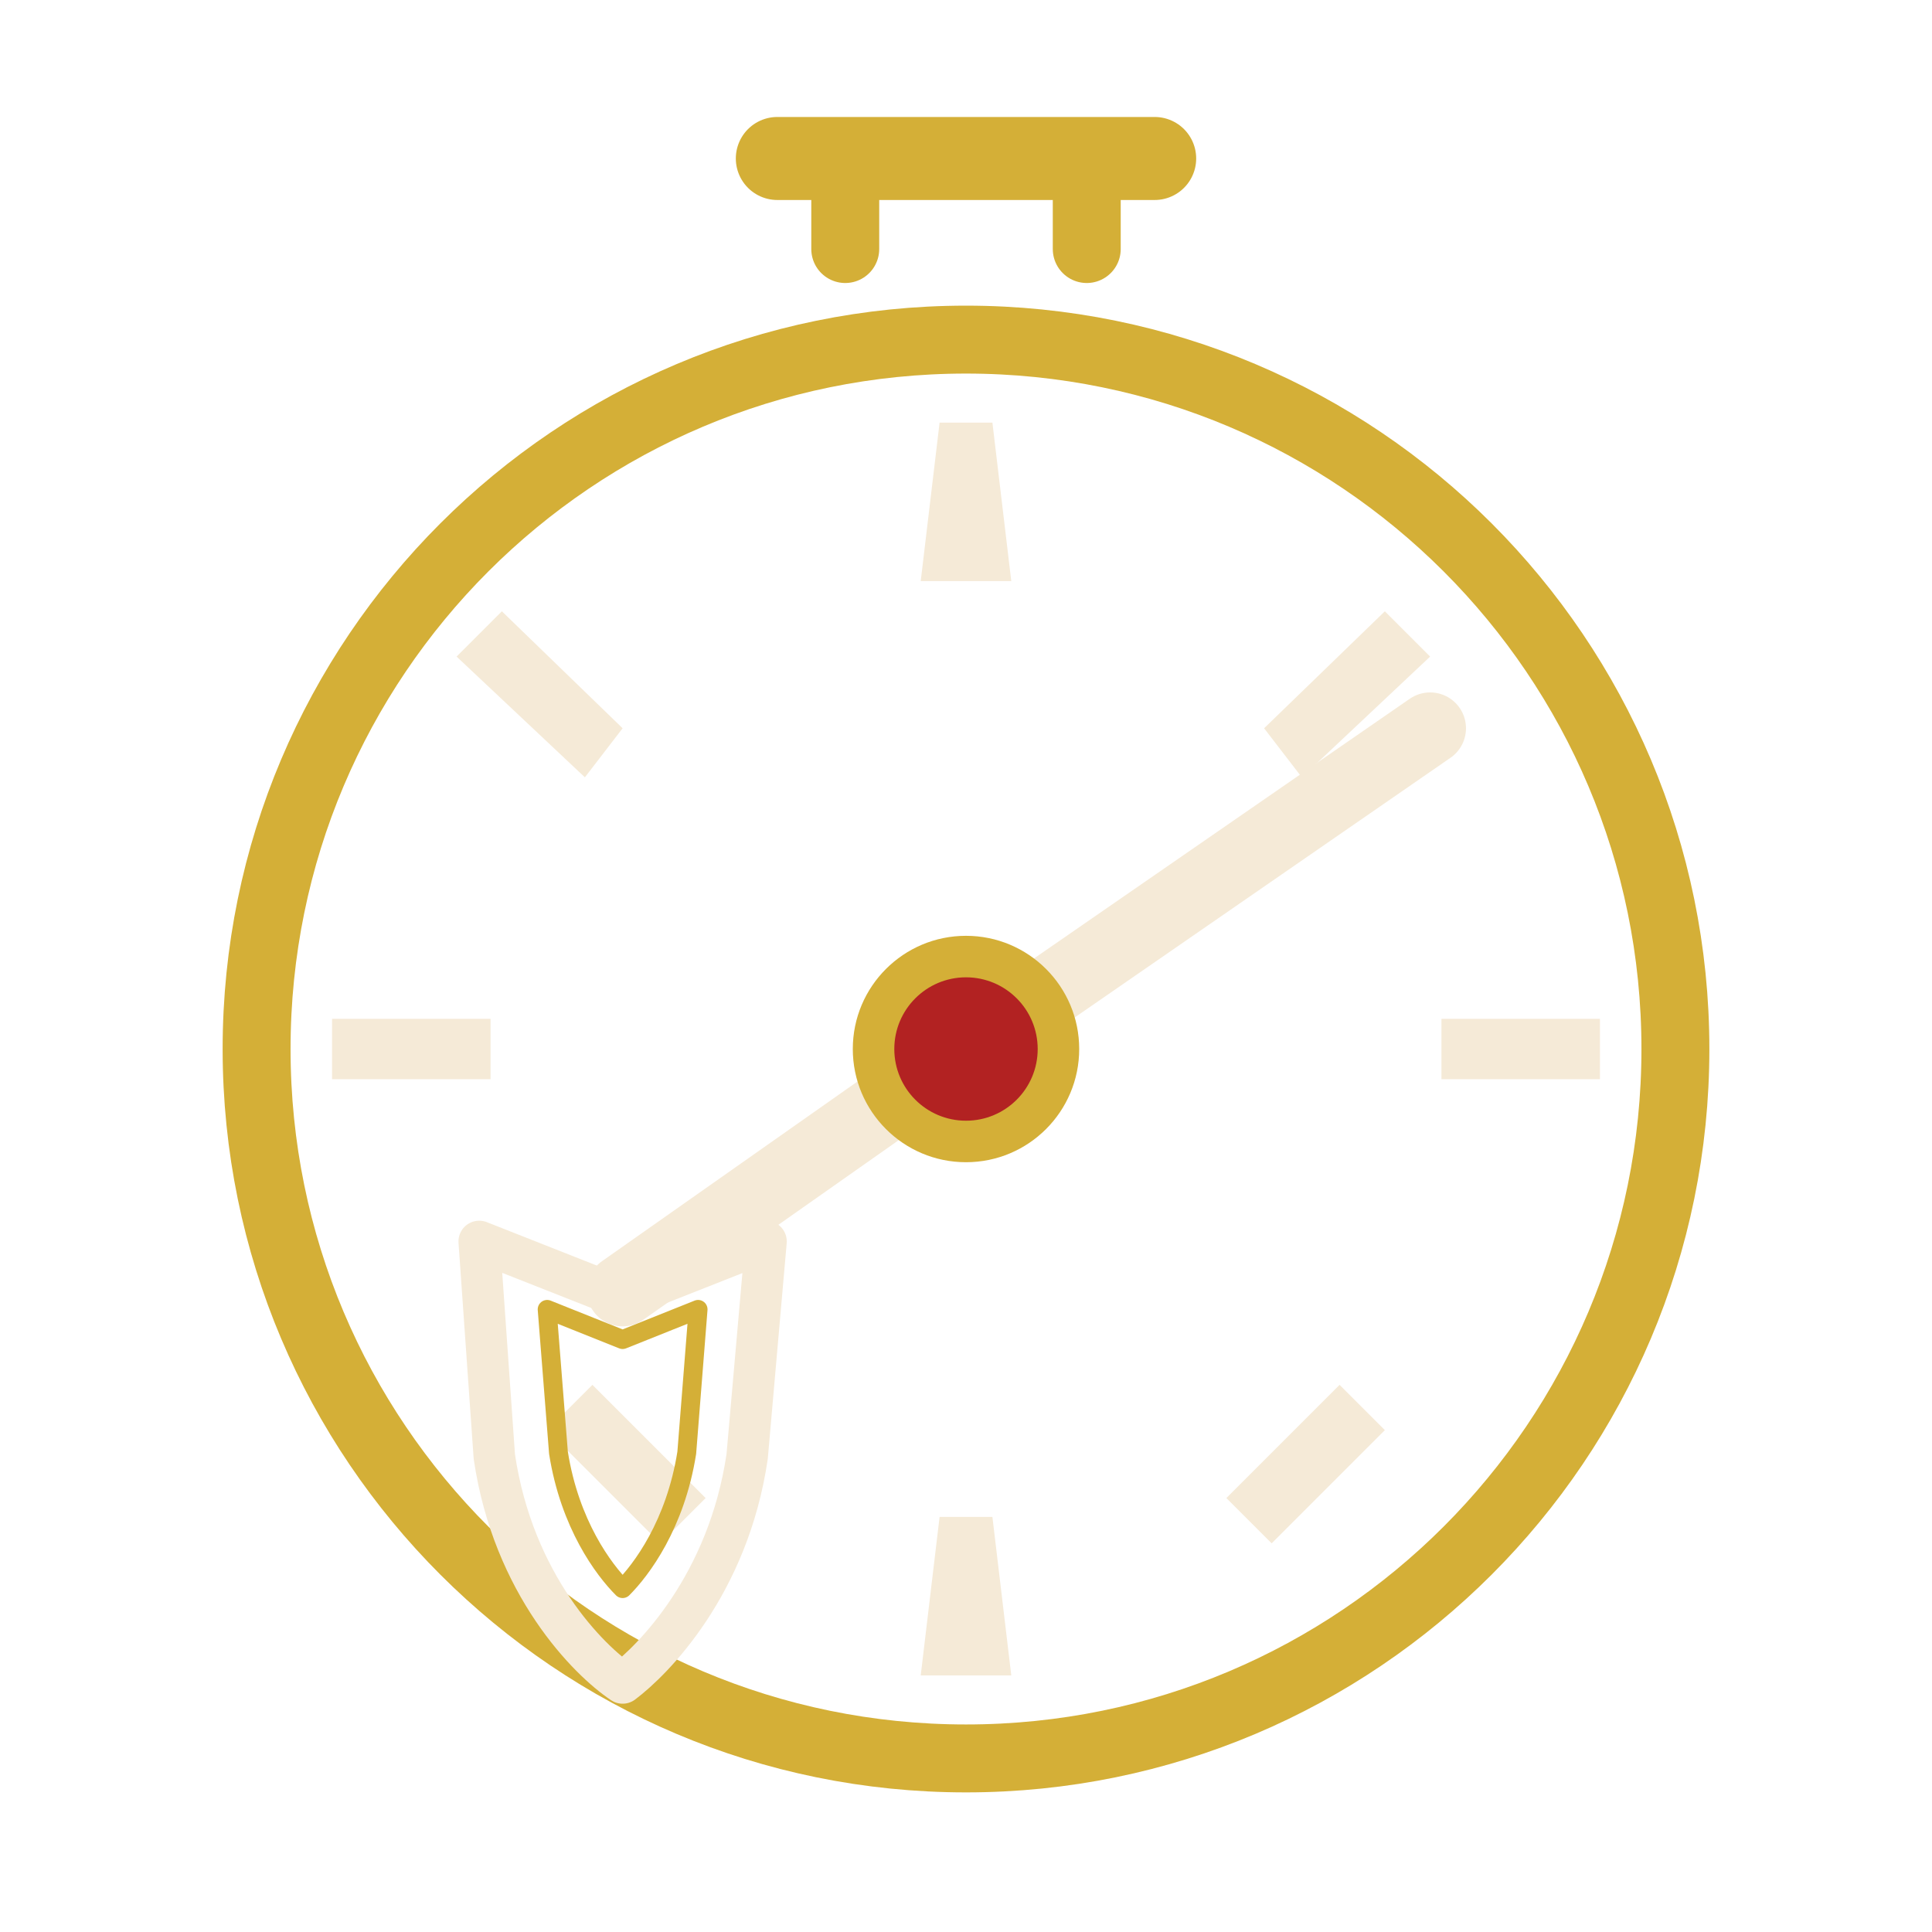
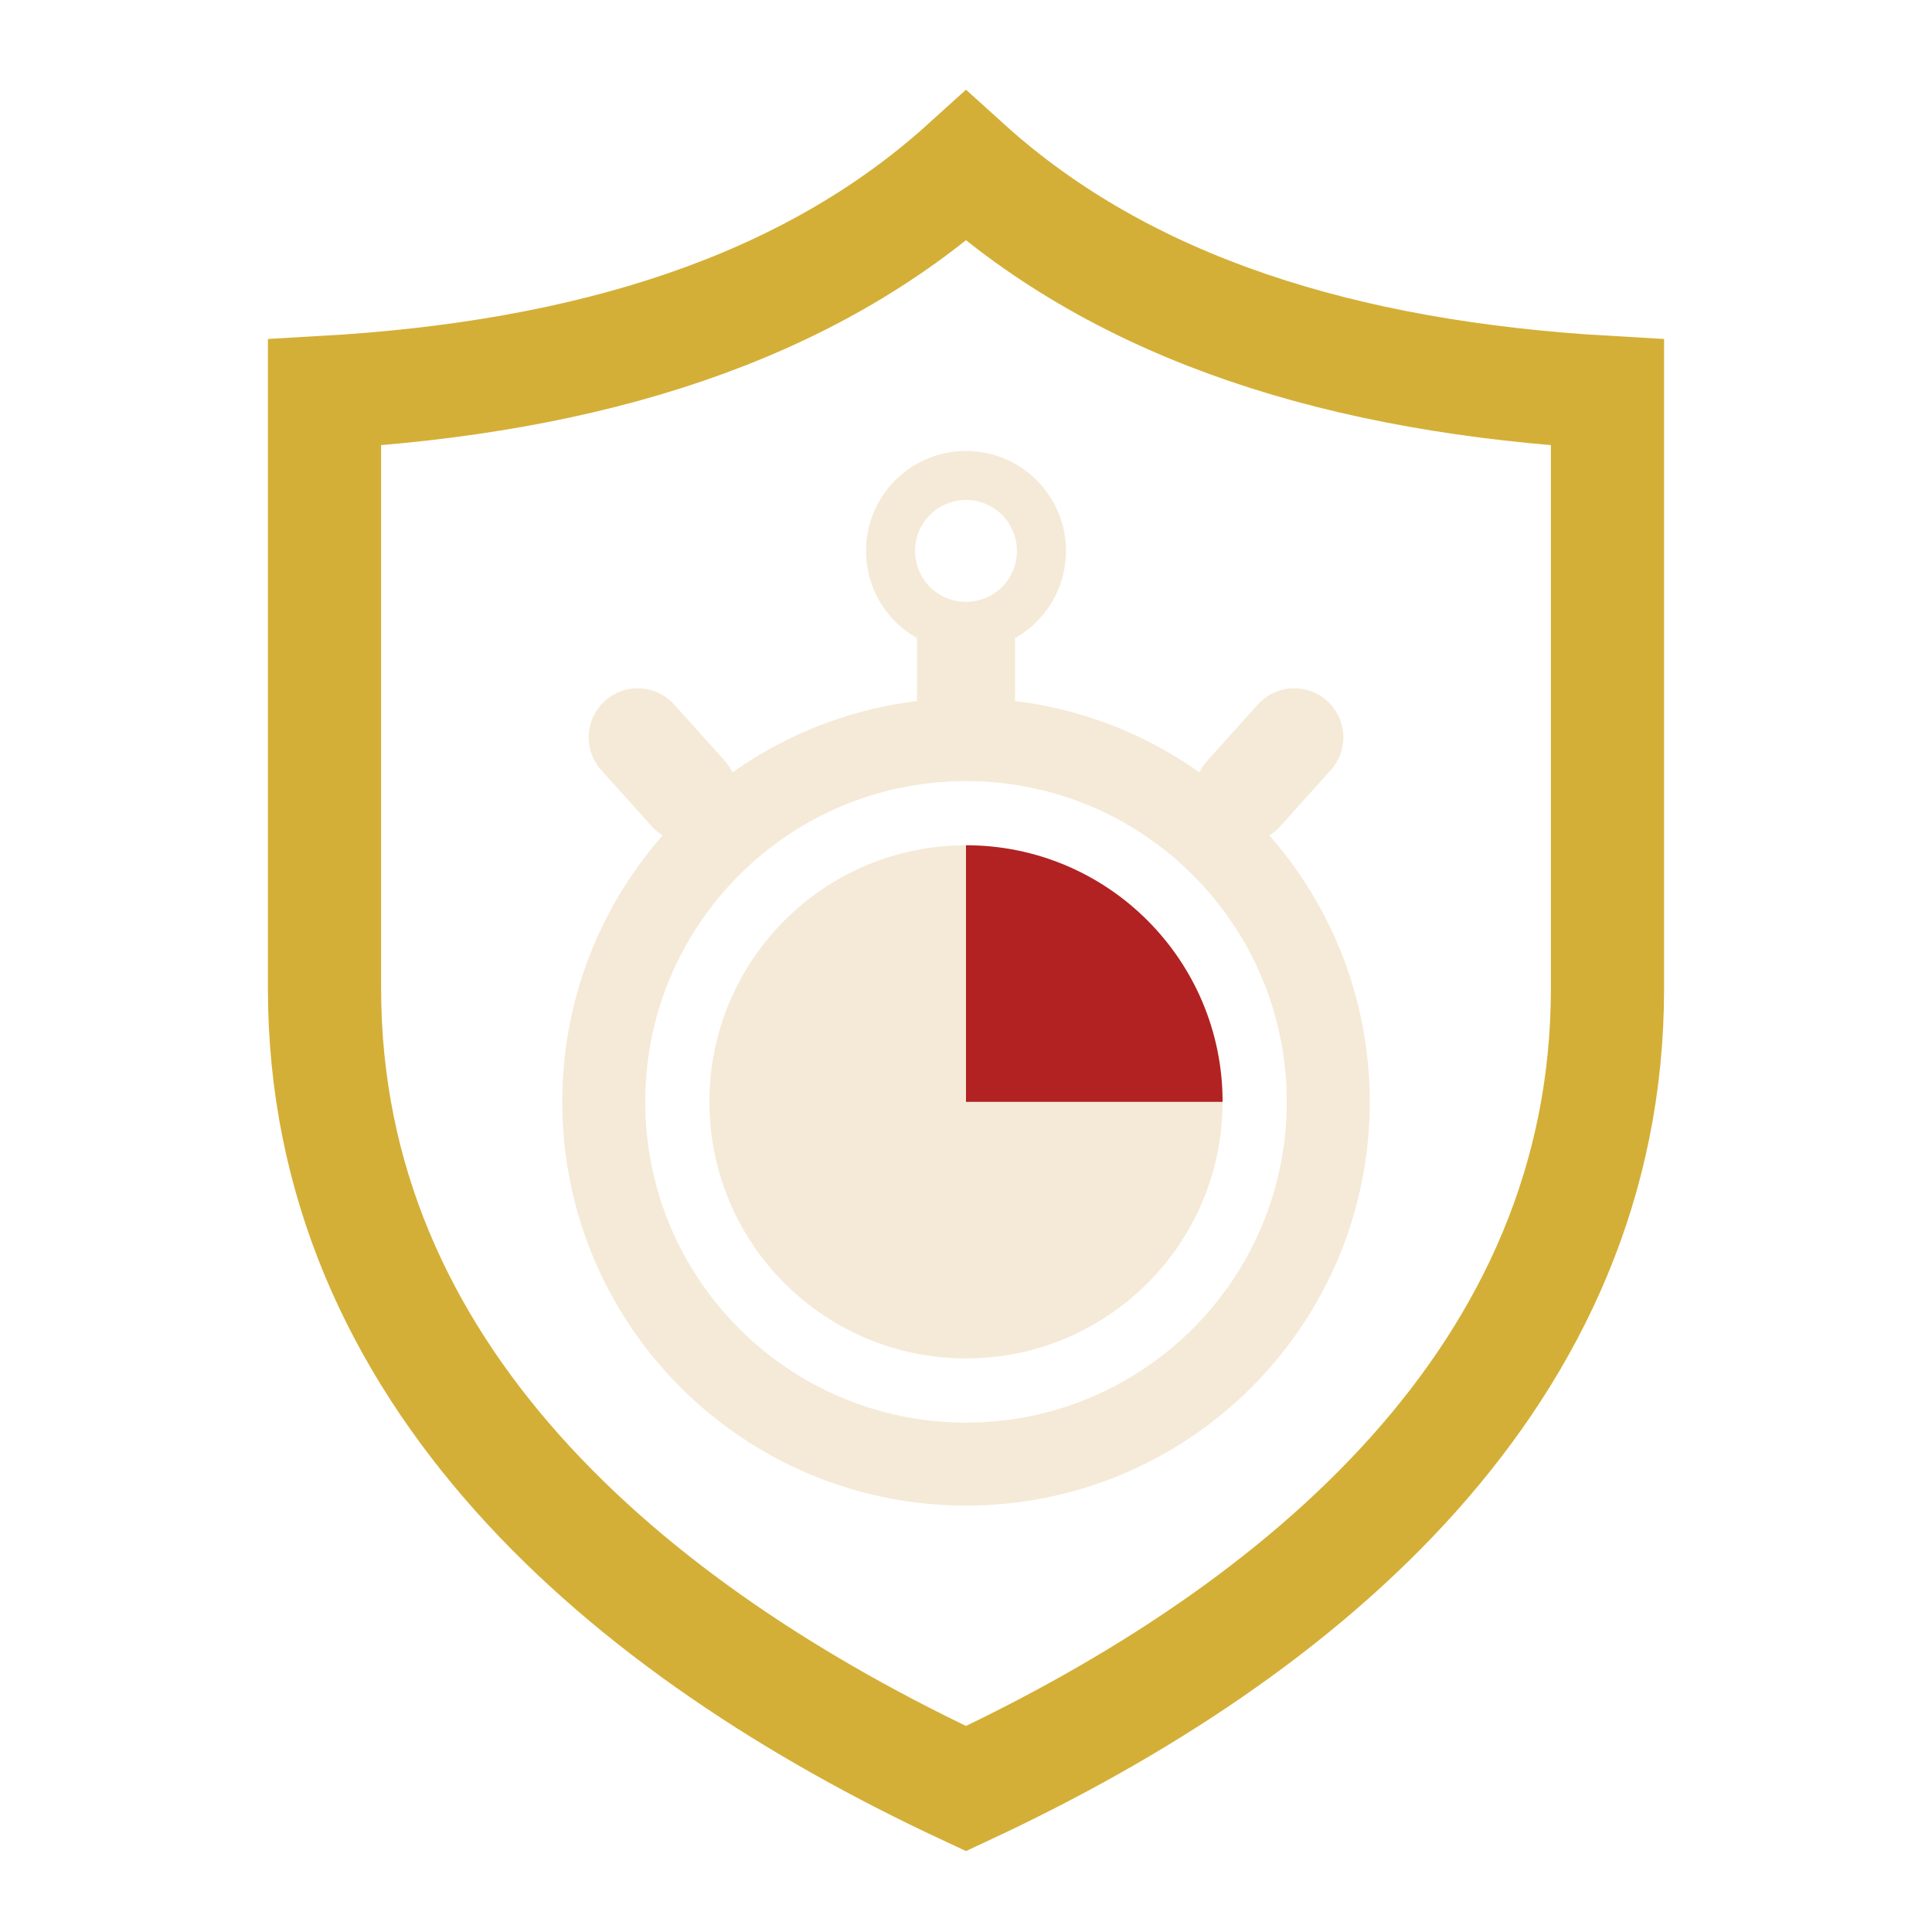
<svg xmlns="http://www.w3.org/2000/svg" viewBox="0 0 512 512">
-   <g fill="none" stroke="#D4AF37" stroke-width="18" stroke-linecap="round" stroke-linejoin="round">
-     <path d="M224 66V43h64v23" />
-     <path d="M206 42h100" stroke-width="22" />
-     <circle cx="256" cy="278" r="188" />
-   </g>
-   <g fill="#F5EAD7">
-     <path d="M249 112h14l5 42h-24z" />
-     <path d="M121 174l12-12 32 31-10 13z" />
-     <path d="M379 174l-12-12-32 31 10 13z" />
-     <path d="M88 270h42v16H88z" />
-     <path d="M382 270h42v16h-42z" />
-     <path d="M249 402h14l5 42h-24z" />
-     <path d="M145 379l12-12 30 30-12 12z" />
-     <path d="M367 379l-12-12-30 30 12 12z" />
-   </g>
-   <path d="M256 278L379 193" stroke="#F5EAD7" stroke-width="19" stroke-linecap="round" />
-   <path d="M256 278L165 342" stroke="#F5EAD7" stroke-width="19" stroke-linecap="round" />
-   <path d="M127 329l38 15 38-15-5 57c-5 34-25 54-33 60-9-6-29-26-34-60z" fill="none" stroke="#F5EAD7" stroke-width="11" stroke-linejoin="round" />
-   <path d="M145 347l20 8 20-8-3 38c-3 19-12 31-17 36-5-5-14-17-17-36z" fill="none" stroke="#D4AF37" stroke-width="5" stroke-linejoin="round" />
-   <circle cx="256" cy="278" r="30" fill="#D4AF37" />
-   <circle cx="256" cy="278" r="19" fill="#B22222" />
+   <path d="M256 44C214 82 156 100 86 104V262C86 364 166 432 256 474C346 432 426 364 426 262V104C356 100 298 82 256 44Z" fill="none" stroke="#D4AF37" stroke-width="30" stroke-linejoin="miter" stroke-miterlimit="8" />
+   <path d="M256 190V166" fill="none" stroke="#F5EAD7" stroke-width="26" />
+   <path d="M236 146A20 20 0 1 0 276 146A20 20 0 1 0 236 146Z" fill="none" stroke="#F5EAD7" stroke-width="13.0" />
+   <path d="M182.4 210.3L169.0 195.4M329.6 210.3L343.0 195.4" fill="none" stroke="#F5EAD7" stroke-width="26" stroke-linecap="round" />
+   <path d="M160 292A96 96 0 1 0 352 292A96 96 0 1 0 160 292Z" fill="none" stroke="#F5EAD7" stroke-width="22" />
+   <path d="M256 292L324.0 292.0A68 68 0 1 1 256.0 224.0Z" fill="#F5EAD7" />
+   <path d="M256 292L256.0 224.0A68 68 0 0 1 324.0 292.0Z" fill="#B22222" />
</svg>
